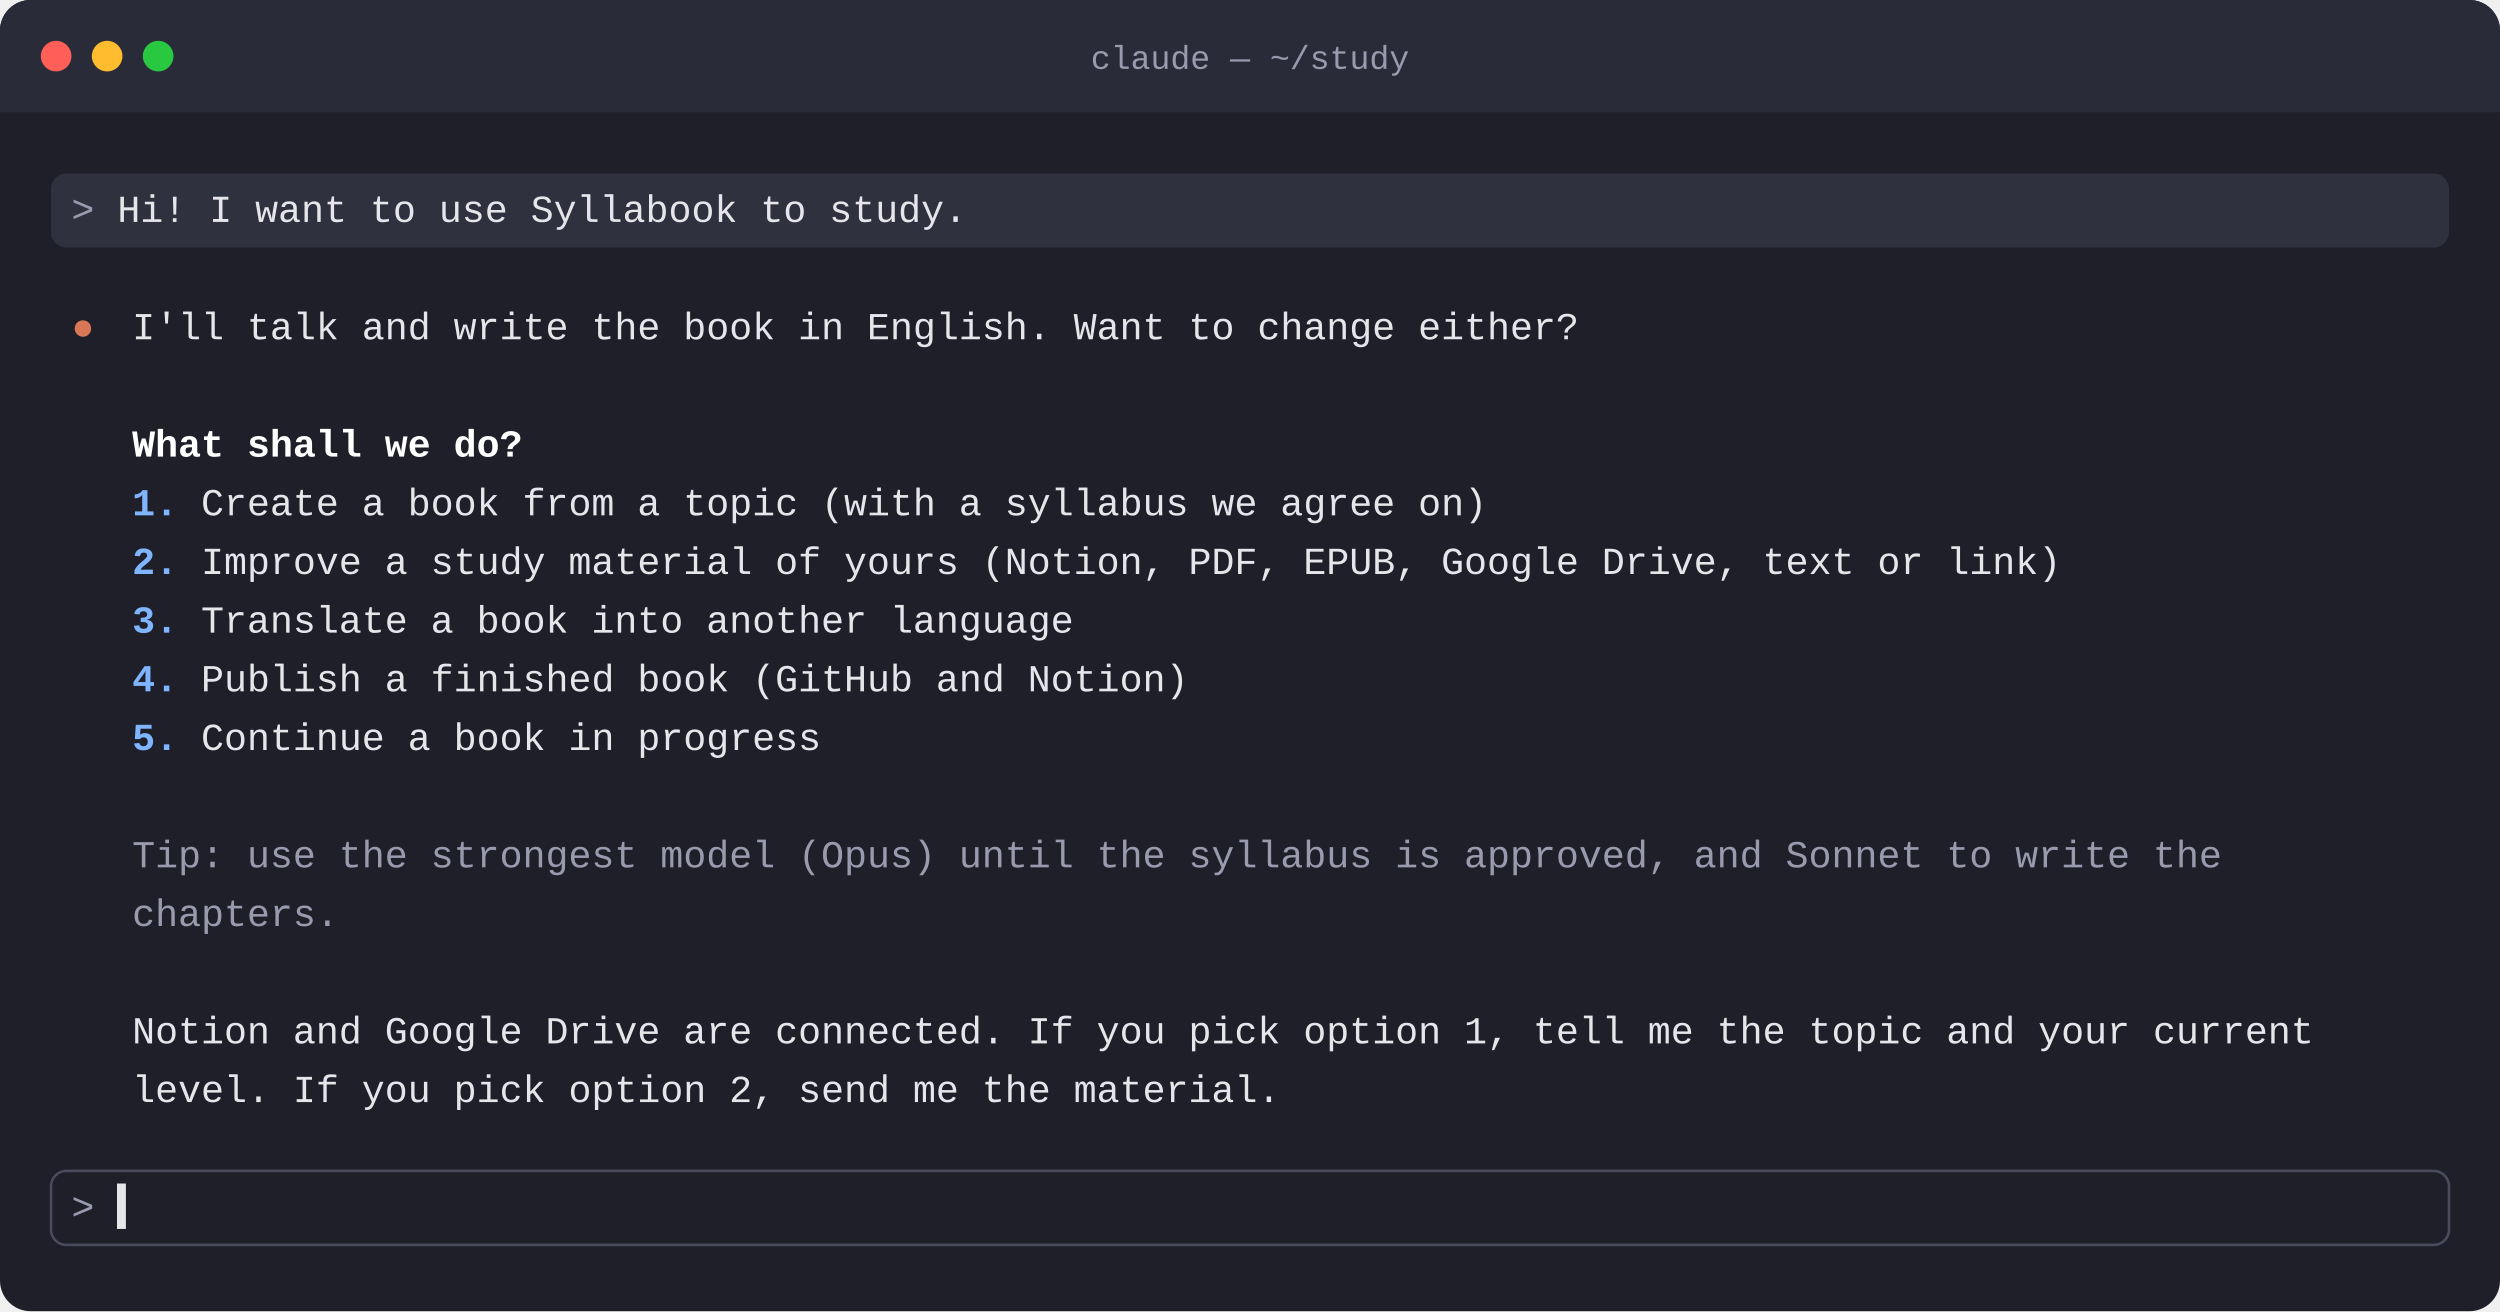
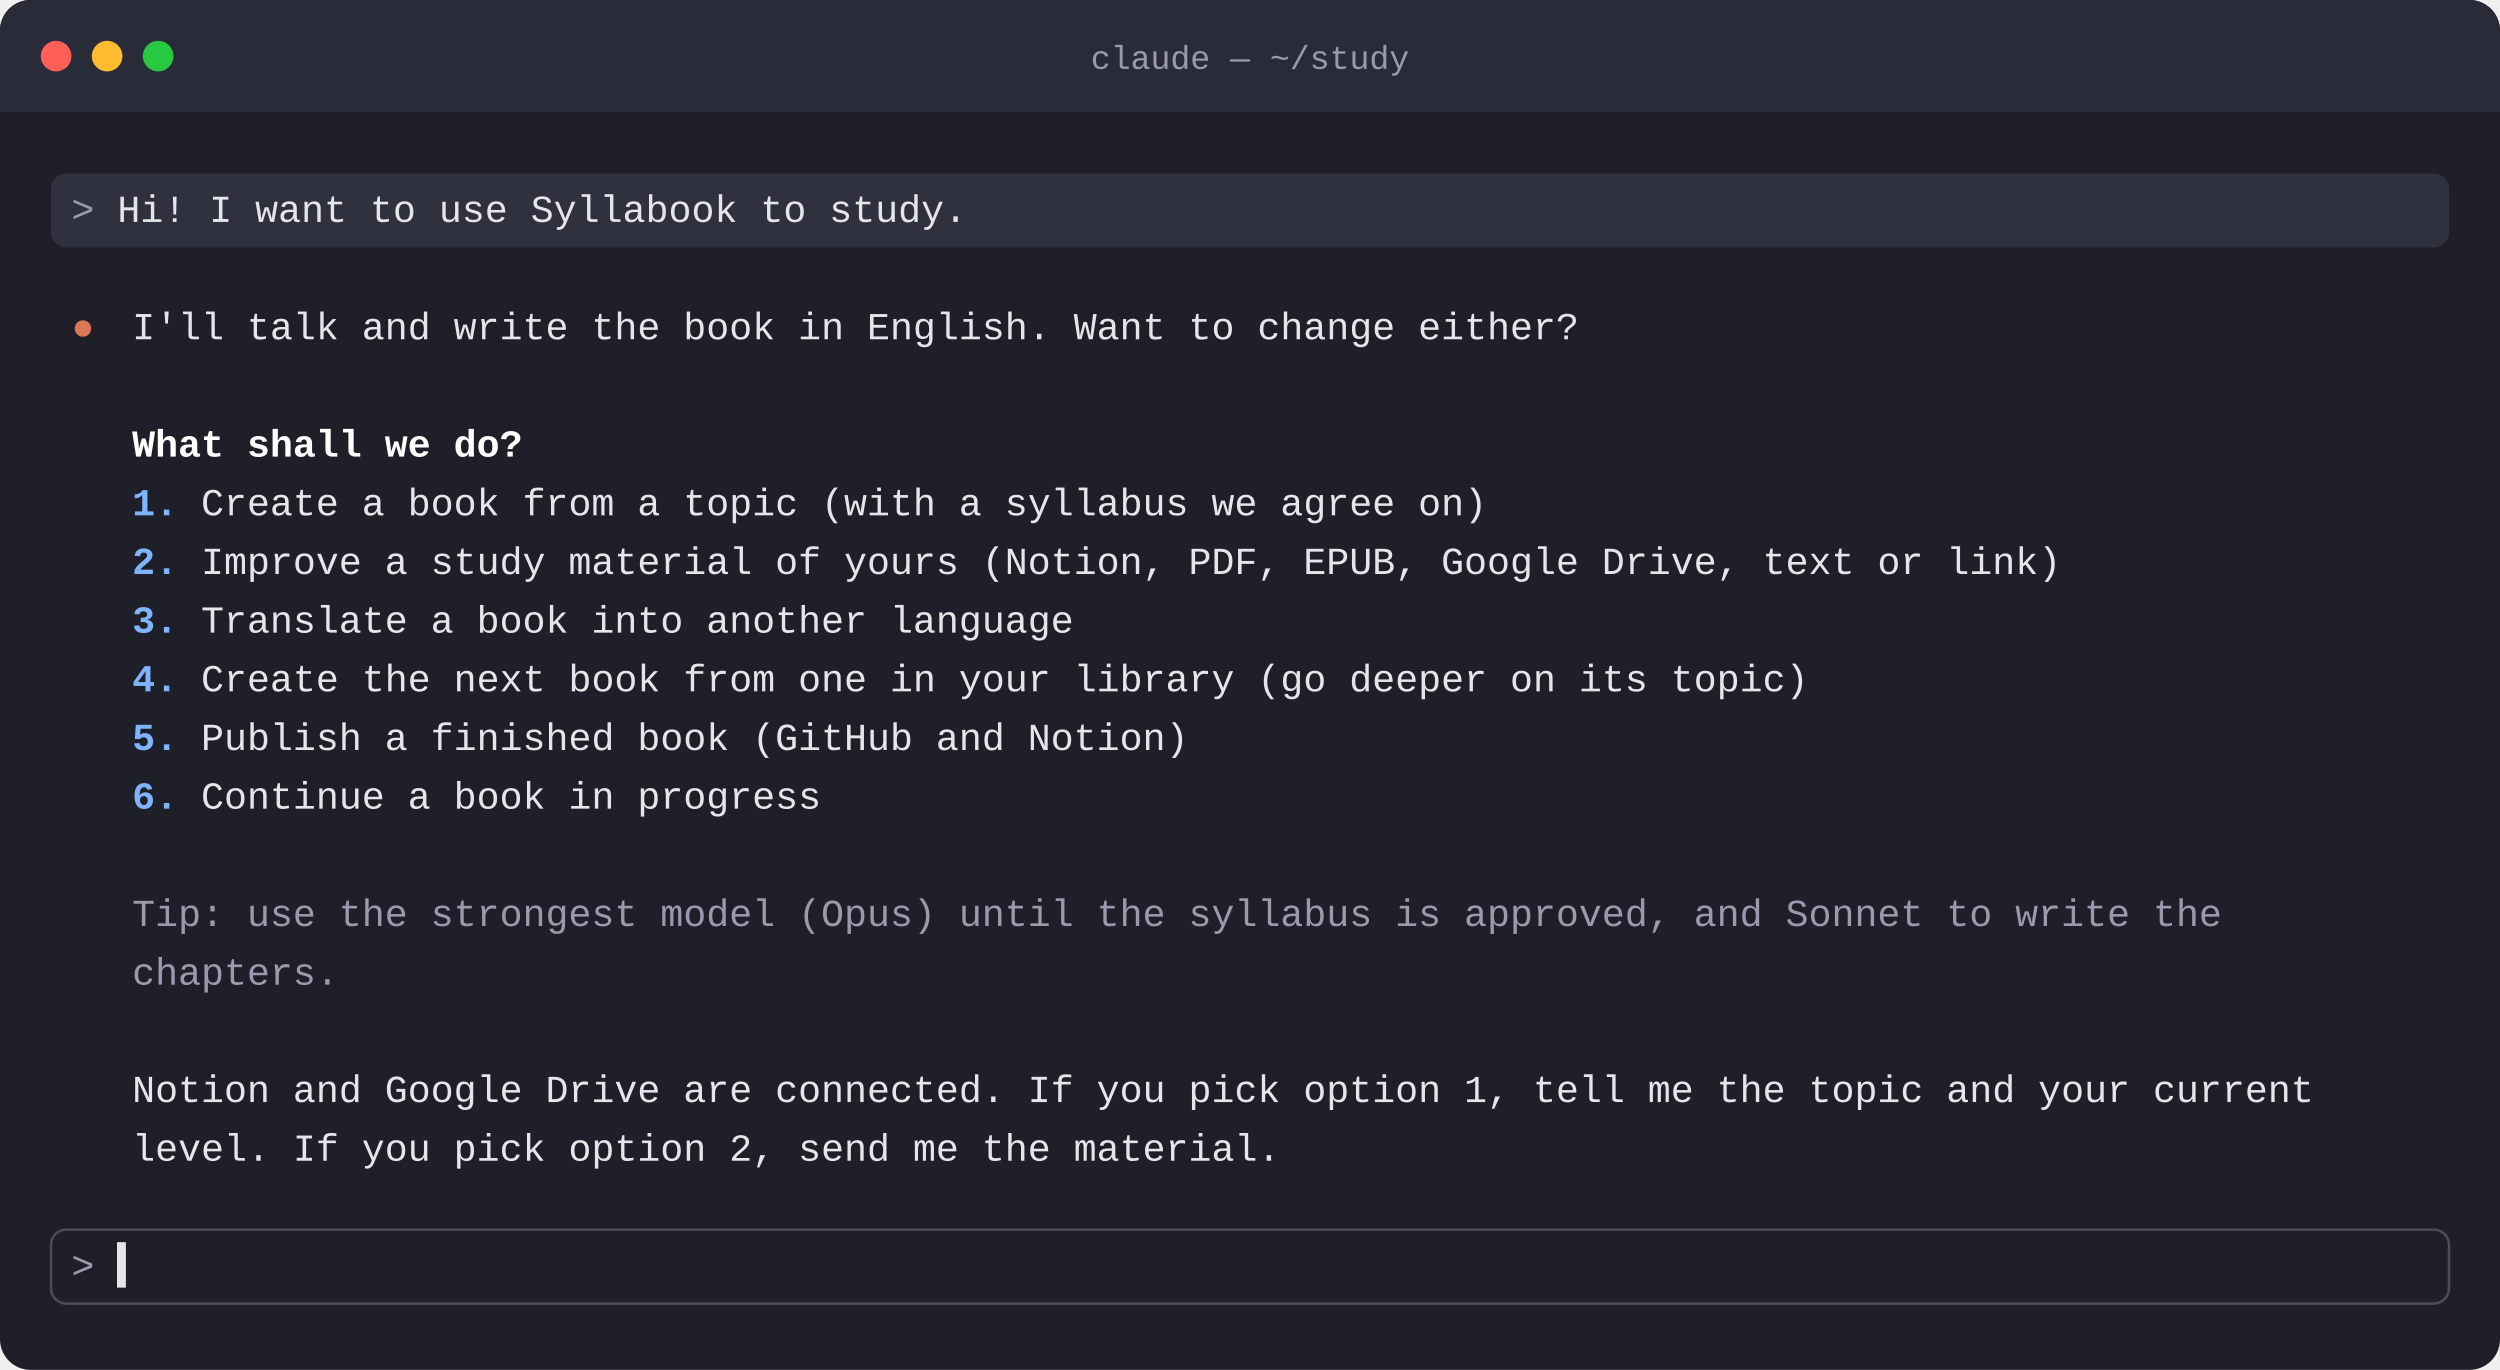
- <svg xmlns="http://www.w3.org/2000/svg" width="980" height="514" viewBox="0 0 980 514" role="img">
-   <rect width="980" height="514" rx="12" fill="#1E1F29" />
+ <svg xmlns="http://www.w3.org/2000/svg" width="980" height="537" viewBox="0 0 980 537" role="img">
+   <rect width="980" height="537" rx="12" fill="#1E1F29" />
  <path d="M0 12 a12 12 0 0 1 12 -12 h956 a12 12 0 0 1 12 12 v32 h-980 z" fill="#2A2B38" />
  <circle cx="22" cy="22" r="6" fill="#FF5F57" />
  <circle cx="42" cy="22" r="6" fill="#FEBC2E" />
  <circle cx="62" cy="22" r="6" fill="#28C840" />
  <text x="490.0" y="27" text-anchor="middle" font-family="ui-monospace, 'Cascadia Code', Menlo, Consolas, 'Courier New', monospace" font-size="13" fill="#9A9AAF">claude — ~/study</text>
  <rect x="20" y="68" width="940" height="29" rx="6" fill="#30313F" />
  <text x="28" y="87" font-family="ui-monospace, 'Cascadia Code', Menlo, Consolas, 'Courier New', monospace" font-size="15" fill="#9A9AAF">&gt; <tspan fill="#E6E6EA">Hi! I want to use Syllabook to study.</tspan>
  </text>
  <text x="28" y="133" font-family="ui-monospace, 'Cascadia Code', Menlo, Consolas, 'Courier New', monospace" font-size="15" fill="#D97757">●</text>
  <text x="51.8" y="133" font-family="ui-monospace, 'Cascadia Code', Menlo, Consolas, 'Courier New', monospace" font-size="15" fill="#E6E6EA" font-weight="400">I'll talk and write the book in English. Want to change either?</text>
  <text x="51.8" y="179" font-family="ui-monospace, 'Cascadia Code', Menlo, Consolas, 'Courier New', monospace" font-size="15" fill="#FFFFFF" font-weight="700">What shall we do?</text>
  <text x="51.8" y="202" font-family="ui-monospace, 'Cascadia Code', Menlo, Consolas, 'Courier New', monospace" font-size="15" fill="#E6E6EA">
    <tspan fill="#7FB4FF" font-weight="700">1.</tspan> Create a book from a topic (with a syllabus we agree on)</text>
  <text x="51.8" y="225" font-family="ui-monospace, 'Cascadia Code', Menlo, Consolas, 'Courier New', monospace" font-size="15" fill="#E6E6EA">
    <tspan fill="#7FB4FF" font-weight="700">2.</tspan> Improve a study material of yours (Notion, PDF, EPUB, Google Drive, text or link)</text>
  <text x="51.8" y="248" font-family="ui-monospace, 'Cascadia Code', Menlo, Consolas, 'Courier New', monospace" font-size="15" fill="#E6E6EA">
    <tspan fill="#7FB4FF" font-weight="700">3.</tspan> Translate a book into another language</text>
  <text x="51.8" y="271" font-family="ui-monospace, 'Cascadia Code', Menlo, Consolas, 'Courier New', monospace" font-size="15" fill="#E6E6EA">
-     <tspan fill="#7FB4FF" font-weight="700">4.</tspan> Publish a finished book (GitHub and Notion)</text>
+     <tspan fill="#7FB4FF" font-weight="700">4.</tspan> Create the next book from one in your library (go deeper on its topic)</text>
  <text x="51.8" y="294" font-family="ui-monospace, 'Cascadia Code', Menlo, Consolas, 'Courier New', monospace" font-size="15" fill="#E6E6EA">
-     <tspan fill="#7FB4FF" font-weight="700">5.</tspan> Continue a book in progress</text>
-   <text x="51.8" y="340" font-family="ui-monospace, 'Cascadia Code', Menlo, Consolas, 'Courier New', monospace" font-size="15" fill="#9A9AAF" font-weight="400">Tip: use the strongest model (Opus) until the syllabus is approved, and Sonnet to write the</text>
-   <text x="51.8" y="363" font-family="ui-monospace, 'Cascadia Code', Menlo, Consolas, 'Courier New', monospace" font-size="15" fill="#9A9AAF" font-weight="400">chapters.</text>
-   <text x="51.8" y="409" font-family="ui-monospace, 'Cascadia Code', Menlo, Consolas, 'Courier New', monospace" font-size="15" fill="#E6E6EA" font-weight="400">Notion and Google Drive are connected. If you pick option 1, tell me the topic and your current</text>
-   <text x="51.8" y="432" font-family="ui-monospace, 'Cascadia Code', Menlo, Consolas, 'Courier New', monospace" font-size="15" fill="#E6E6EA" font-weight="400">level. If you pick option 2, send me the material.</text>
-   <rect x="20" y="459" width="940" height="29" rx="6" fill="none" stroke="#4A4B5C" />
-   <text x="28" y="478" font-family="ui-monospace, 'Cascadia Code', Menlo, Consolas, 'Courier New', monospace" font-size="15" fill="#9A9AAF">&gt; <tspan fill="#E6E6EA">▍</tspan>
+     <tspan fill="#7FB4FF" font-weight="700">5.</tspan> Publish a finished book (GitHub and Notion)</text>
+   <text x="51.8" y="317" font-family="ui-monospace, 'Cascadia Code', Menlo, Consolas, 'Courier New', monospace" font-size="15" fill="#E6E6EA">
+     <tspan fill="#7FB4FF" font-weight="700">6.</tspan> Continue a book in progress</text>
+   <text x="51.8" y="363" font-family="ui-monospace, 'Cascadia Code', Menlo, Consolas, 'Courier New', monospace" font-size="15" fill="#9A9AAF" font-weight="400">Tip: use the strongest model (Opus) until the syllabus is approved, and Sonnet to write the</text>
+   <text x="51.8" y="386" font-family="ui-monospace, 'Cascadia Code', Menlo, Consolas, 'Courier New', monospace" font-size="15" fill="#9A9AAF" font-weight="400">chapters.</text>
+   <text x="51.8" y="432" font-family="ui-monospace, 'Cascadia Code', Menlo, Consolas, 'Courier New', monospace" font-size="15" fill="#E6E6EA" font-weight="400">Notion and Google Drive are connected. If you pick option 1, tell me the topic and your current</text>
+   <text x="51.8" y="455" font-family="ui-monospace, 'Cascadia Code', Menlo, Consolas, 'Courier New', monospace" font-size="15" fill="#E6E6EA" font-weight="400">level. If you pick option 2, send me the material.</text>
+   <rect x="20" y="482" width="940" height="29" rx="6" fill="none" stroke="#4A4B5C" />
+   <text x="28" y="501" font-family="ui-monospace, 'Cascadia Code', Menlo, Consolas, 'Courier New', monospace" font-size="15" fill="#9A9AAF">&gt; <tspan fill="#E6E6EA">▍</tspan>
  </text>
</svg>
